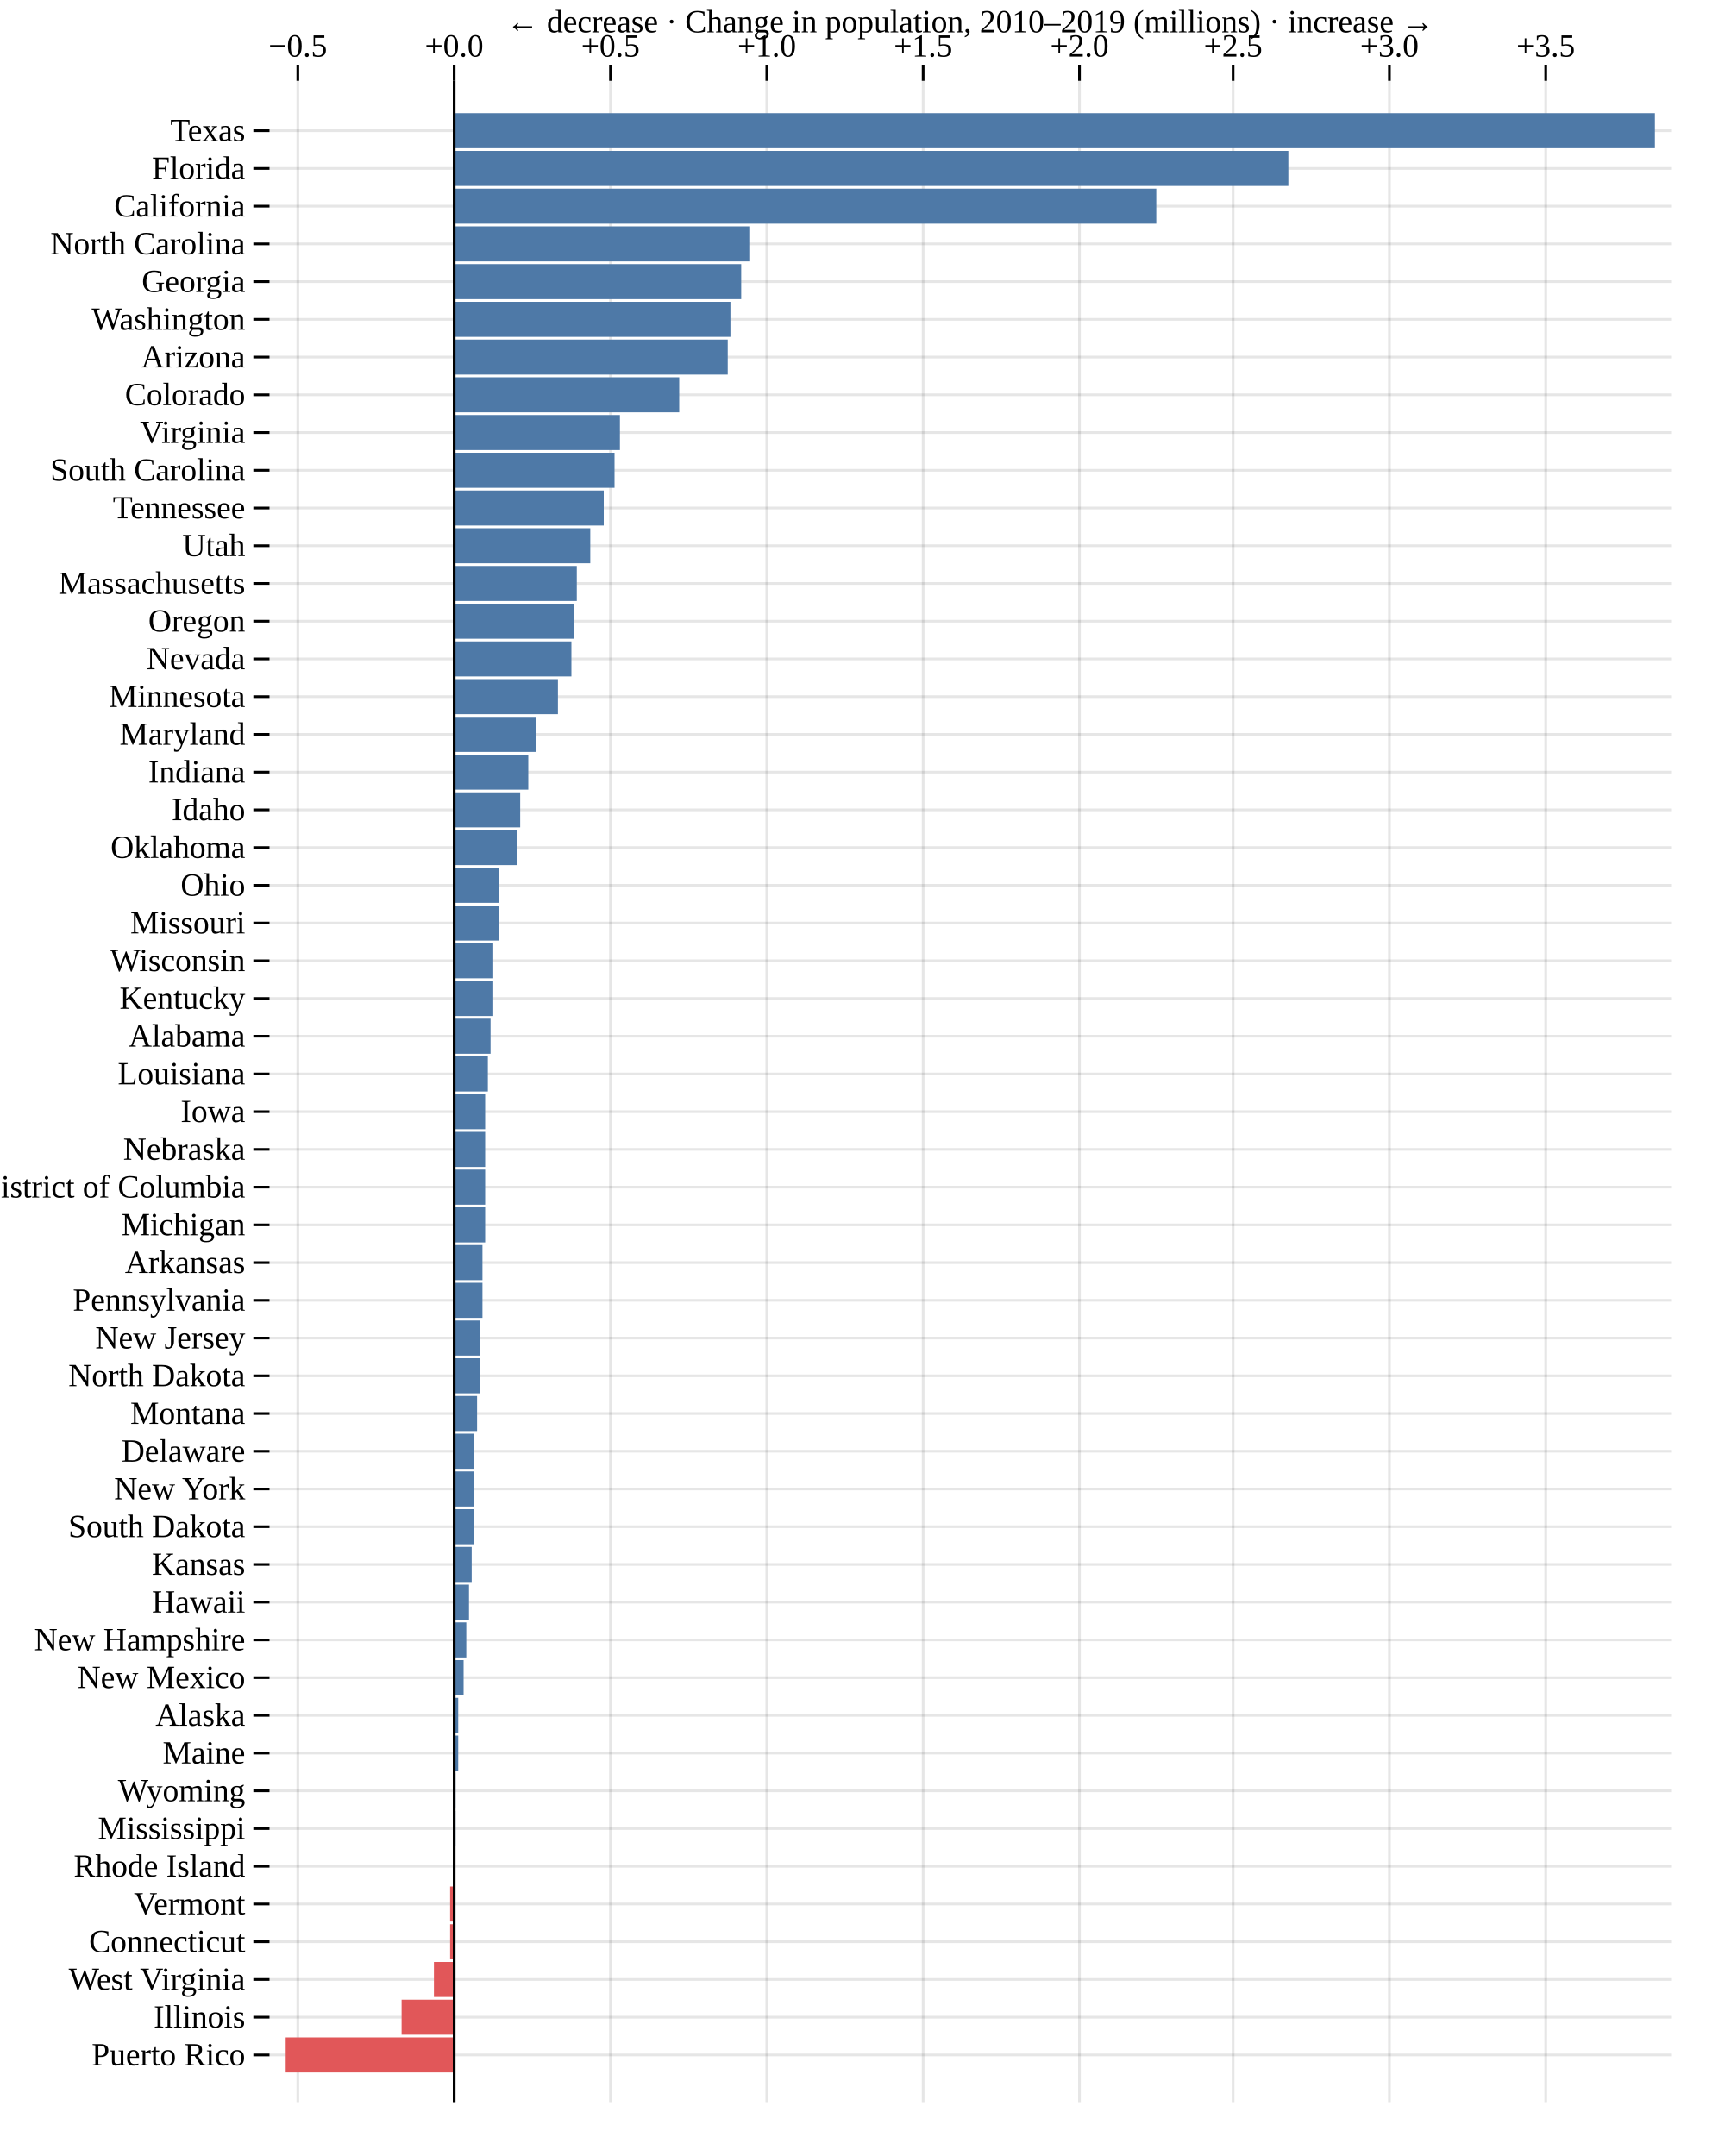
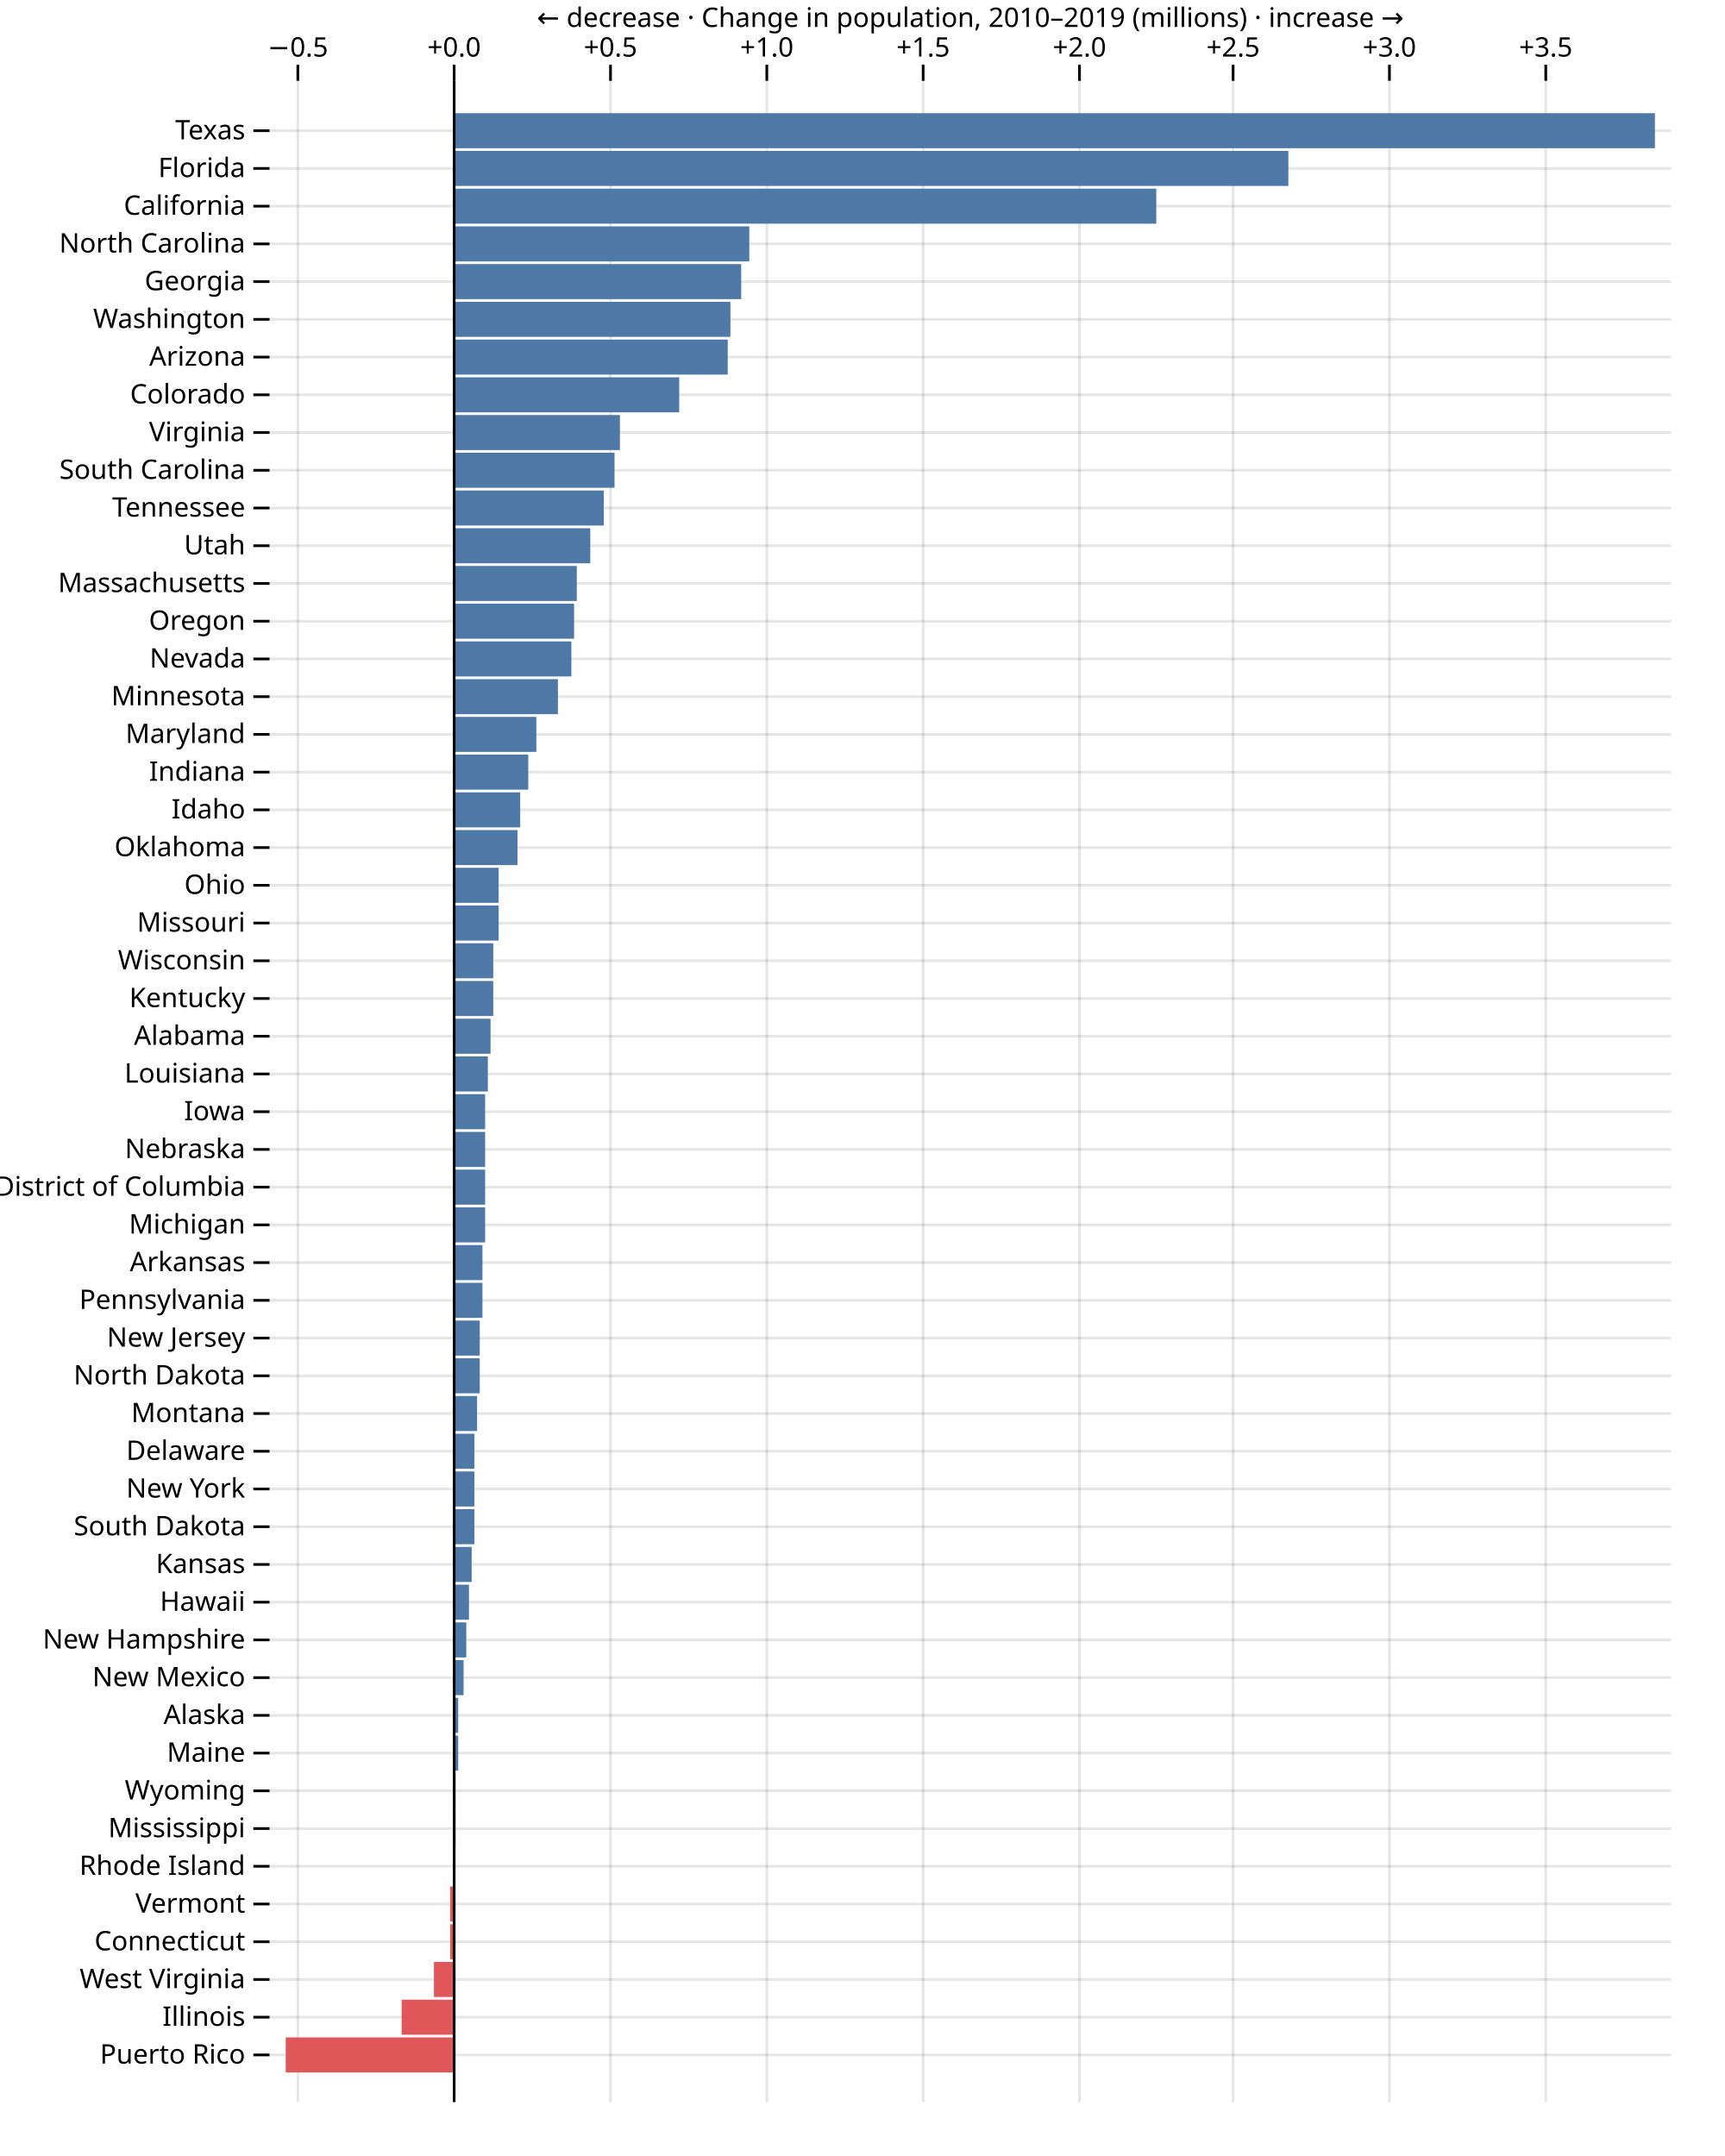
- <svg xmlns="http://www.w3.org/2000/svg" class="plot" fill="currentColor" text-anchor="middle" width="640" height="800" viewBox="0 0 640 800">
+ <svg xmlns="http://www.w3.org/2000/svg" class="plot" fill="currentColor" font-family="system-ui, sans-serif" font-size="10" font-variant="tabular-nums" text-anchor="middle" width="640" height="800" viewBox="0 0 640 800">
+   <style>
+     .plot {
+       display: block;
+       background: white;
+       height: auto;
+       height: intrinsic;
+       max-width: 100%;
+     }
+ 
+     .plot text {
+       white-space: pre;
+     }
+   </style>
  <g transform="translate(100,0)" fill="none" text-anchor="end">
    <g class="tick" opacity="1" transform="translate(0,48.5)">
      <line stroke="currentColor" x2="-6" />
      <line stroke="currentColor" x2="520" stroke-opacity="0.1" />
      <text fill="currentColor" x="-9" dy="0.32em">Texas</text>
    </g>
    <g class="tick" opacity="1" transform="translate(0,62.5)">
      <line stroke="currentColor" x2="-6" />
      <line stroke="currentColor" x2="520" stroke-opacity="0.1" />
      <text fill="currentColor" x="-9" dy="0.32em">Florida</text>
    </g>
    <g class="tick" opacity="1" transform="translate(0,76.5)">
      <line stroke="currentColor" x2="-6" />
      <line stroke="currentColor" x2="520" stroke-opacity="0.1" />
      <text fill="currentColor" x="-9" dy="0.32em">California</text>
    </g>
    <g class="tick" opacity="1" transform="translate(0,90.5)">
      <line stroke="currentColor" x2="-6" />
      <line stroke="currentColor" x2="520" stroke-opacity="0.1" />
      <text fill="currentColor" x="-9" dy="0.32em">North Carolina</text>
    </g>
    <g class="tick" opacity="1" transform="translate(0,104.5)">
      <line stroke="currentColor" x2="-6" />
      <line stroke="currentColor" x2="520" stroke-opacity="0.1" />
      <text fill="currentColor" x="-9" dy="0.32em">Georgia</text>
    </g>
    <g class="tick" opacity="1" transform="translate(0,118.5)">
      <line stroke="currentColor" x2="-6" />
      <line stroke="currentColor" x2="520" stroke-opacity="0.1" />
      <text fill="currentColor" x="-9" dy="0.32em">Washington</text>
    </g>
    <g class="tick" opacity="1" transform="translate(0,132.5)">
      <line stroke="currentColor" x2="-6" />
      <line stroke="currentColor" x2="520" stroke-opacity="0.1" />
      <text fill="currentColor" x="-9" dy="0.32em">Arizona</text>
    </g>
    <g class="tick" opacity="1" transform="translate(0,146.5)">
      <line stroke="currentColor" x2="-6" />
      <line stroke="currentColor" x2="520" stroke-opacity="0.1" />
      <text fill="currentColor" x="-9" dy="0.32em">Colorado</text>
    </g>
    <g class="tick" opacity="1" transform="translate(0,160.5)">
      <line stroke="currentColor" x2="-6" />
      <line stroke="currentColor" x2="520" stroke-opacity="0.1" />
      <text fill="currentColor" x="-9" dy="0.32em">Virginia</text>
    </g>
    <g class="tick" opacity="1" transform="translate(0,174.5)">
      <line stroke="currentColor" x2="-6" />
      <line stroke="currentColor" x2="520" stroke-opacity="0.1" />
      <text fill="currentColor" x="-9" dy="0.32em">South Carolina</text>
    </g>
    <g class="tick" opacity="1" transform="translate(0,188.5)">
      <line stroke="currentColor" x2="-6" />
      <line stroke="currentColor" x2="520" stroke-opacity="0.1" />
      <text fill="currentColor" x="-9" dy="0.32em">Tennessee</text>
    </g>
    <g class="tick" opacity="1" transform="translate(0,202.5)">
      <line stroke="currentColor" x2="-6" />
      <line stroke="currentColor" x2="520" stroke-opacity="0.1" />
      <text fill="currentColor" x="-9" dy="0.32em">Utah</text>
    </g>
    <g class="tick" opacity="1" transform="translate(0,216.5)">
      <line stroke="currentColor" x2="-6" />
      <line stroke="currentColor" x2="520" stroke-opacity="0.1" />
      <text fill="currentColor" x="-9" dy="0.32em">Massachusetts</text>
    </g>
    <g class="tick" opacity="1" transform="translate(0,230.5)">
      <line stroke="currentColor" x2="-6" />
      <line stroke="currentColor" x2="520" stroke-opacity="0.1" />
      <text fill="currentColor" x="-9" dy="0.32em">Oregon</text>
    </g>
    <g class="tick" opacity="1" transform="translate(0,244.5)">
      <line stroke="currentColor" x2="-6" />
      <line stroke="currentColor" x2="520" stroke-opacity="0.1" />
      <text fill="currentColor" x="-9" dy="0.32em">Nevada</text>
    </g>
    <g class="tick" opacity="1" transform="translate(0,258.5)">
      <line stroke="currentColor" x2="-6" />
      <line stroke="currentColor" x2="520" stroke-opacity="0.1" />
      <text fill="currentColor" x="-9" dy="0.32em">Minnesota</text>
    </g>
    <g class="tick" opacity="1" transform="translate(0,272.5)">
      <line stroke="currentColor" x2="-6" />
      <line stroke="currentColor" x2="520" stroke-opacity="0.1" />
      <text fill="currentColor" x="-9" dy="0.32em">Maryland</text>
    </g>
    <g class="tick" opacity="1" transform="translate(0,286.5)">
      <line stroke="currentColor" x2="-6" />
      <line stroke="currentColor" x2="520" stroke-opacity="0.1" />
      <text fill="currentColor" x="-9" dy="0.32em">Indiana</text>
    </g>
    <g class="tick" opacity="1" transform="translate(0,300.5)">
      <line stroke="currentColor" x2="-6" />
      <line stroke="currentColor" x2="520" stroke-opacity="0.1" />
      <text fill="currentColor" x="-9" dy="0.32em">Idaho</text>
    </g>
    <g class="tick" opacity="1" transform="translate(0,314.5)">
      <line stroke="currentColor" x2="-6" />
      <line stroke="currentColor" x2="520" stroke-opacity="0.1" />
      <text fill="currentColor" x="-9" dy="0.32em">Oklahoma</text>
    </g>
    <g class="tick" opacity="1" transform="translate(0,328.5)">
      <line stroke="currentColor" x2="-6" />
      <line stroke="currentColor" x2="520" stroke-opacity="0.1" />
      <text fill="currentColor" x="-9" dy="0.32em">Ohio</text>
    </g>
    <g class="tick" opacity="1" transform="translate(0,342.5)">
      <line stroke="currentColor" x2="-6" />
      <line stroke="currentColor" x2="520" stroke-opacity="0.1" />
      <text fill="currentColor" x="-9" dy="0.32em">Missouri</text>
    </g>
    <g class="tick" opacity="1" transform="translate(0,356.5)">
      <line stroke="currentColor" x2="-6" />
      <line stroke="currentColor" x2="520" stroke-opacity="0.1" />
      <text fill="currentColor" x="-9" dy="0.32em">Wisconsin</text>
    </g>
    <g class="tick" opacity="1" transform="translate(0,370.5)">
      <line stroke="currentColor" x2="-6" />
      <line stroke="currentColor" x2="520" stroke-opacity="0.1" />
      <text fill="currentColor" x="-9" dy="0.32em">Kentucky</text>
    </g>
    <g class="tick" opacity="1" transform="translate(0,384.5)">
      <line stroke="currentColor" x2="-6" />
      <line stroke="currentColor" x2="520" stroke-opacity="0.1" />
      <text fill="currentColor" x="-9" dy="0.32em">Alabama</text>
    </g>
    <g class="tick" opacity="1" transform="translate(0,398.5)">
      <line stroke="currentColor" x2="-6" />
      <line stroke="currentColor" x2="520" stroke-opacity="0.1" />
      <text fill="currentColor" x="-9" dy="0.32em">Louisiana</text>
    </g>
    <g class="tick" opacity="1" transform="translate(0,412.5)">
      <line stroke="currentColor" x2="-6" />
      <line stroke="currentColor" x2="520" stroke-opacity="0.1" />
      <text fill="currentColor" x="-9" dy="0.32em">Iowa</text>
    </g>
    <g class="tick" opacity="1" transform="translate(0,426.5)">
      <line stroke="currentColor" x2="-6" />
      <line stroke="currentColor" x2="520" stroke-opacity="0.1" />
      <text fill="currentColor" x="-9" dy="0.32em">Nebraska</text>
    </g>
    <g class="tick" opacity="1" transform="translate(0,440.5)">
      <line stroke="currentColor" x2="-6" />
      <line stroke="currentColor" x2="520" stroke-opacity="0.1" />
      <text fill="currentColor" x="-9" dy="0.32em">District of Columbia</text>
    </g>
    <g class="tick" opacity="1" transform="translate(0,454.5)">
      <line stroke="currentColor" x2="-6" />
      <line stroke="currentColor" x2="520" stroke-opacity="0.1" />
      <text fill="currentColor" x="-9" dy="0.32em">Michigan</text>
    </g>
    <g class="tick" opacity="1" transform="translate(0,468.5)">
      <line stroke="currentColor" x2="-6" />
      <line stroke="currentColor" x2="520" stroke-opacity="0.1" />
      <text fill="currentColor" x="-9" dy="0.32em">Arkansas</text>
    </g>
    <g class="tick" opacity="1" transform="translate(0,482.5)">
      <line stroke="currentColor" x2="-6" />
      <line stroke="currentColor" x2="520" stroke-opacity="0.1" />
      <text fill="currentColor" x="-9" dy="0.32em">Pennsylvania</text>
    </g>
    <g class="tick" opacity="1" transform="translate(0,496.5)">
      <line stroke="currentColor" x2="-6" />
      <line stroke="currentColor" x2="520" stroke-opacity="0.1" />
      <text fill="currentColor" x="-9" dy="0.32em">New Jersey</text>
    </g>
    <g class="tick" opacity="1" transform="translate(0,510.5)">
      <line stroke="currentColor" x2="-6" />
      <line stroke="currentColor" x2="520" stroke-opacity="0.1" />
      <text fill="currentColor" x="-9" dy="0.32em">North Dakota</text>
    </g>
    <g class="tick" opacity="1" transform="translate(0,524.5)">
      <line stroke="currentColor" x2="-6" />
      <line stroke="currentColor" x2="520" stroke-opacity="0.1" />
      <text fill="currentColor" x="-9" dy="0.32em">Montana</text>
    </g>
    <g class="tick" opacity="1" transform="translate(0,538.5)">
      <line stroke="currentColor" x2="-6" />
      <line stroke="currentColor" x2="520" stroke-opacity="0.1" />
      <text fill="currentColor" x="-9" dy="0.32em">Delaware</text>
    </g>
    <g class="tick" opacity="1" transform="translate(0,552.5)">
      <line stroke="currentColor" x2="-6" />
      <line stroke="currentColor" x2="520" stroke-opacity="0.1" />
      <text fill="currentColor" x="-9" dy="0.32em">New York</text>
    </g>
    <g class="tick" opacity="1" transform="translate(0,566.5)">
      <line stroke="currentColor" x2="-6" />
      <line stroke="currentColor" x2="520" stroke-opacity="0.1" />
      <text fill="currentColor" x="-9" dy="0.32em">South Dakota</text>
    </g>
    <g class="tick" opacity="1" transform="translate(0,580.5)">
      <line stroke="currentColor" x2="-6" />
      <line stroke="currentColor" x2="520" stroke-opacity="0.1" />
      <text fill="currentColor" x="-9" dy="0.32em">Kansas</text>
    </g>
    <g class="tick" opacity="1" transform="translate(0,594.5)">
      <line stroke="currentColor" x2="-6" />
      <line stroke="currentColor" x2="520" stroke-opacity="0.1" />
      <text fill="currentColor" x="-9" dy="0.32em">Hawaii</text>
    </g>
    <g class="tick" opacity="1" transform="translate(0,608.5)">
      <line stroke="currentColor" x2="-6" />
      <line stroke="currentColor" x2="520" stroke-opacity="0.1" />
      <text fill="currentColor" x="-9" dy="0.32em">New Hampshire</text>
    </g>
    <g class="tick" opacity="1" transform="translate(0,622.5)">
      <line stroke="currentColor" x2="-6" />
      <line stroke="currentColor" x2="520" stroke-opacity="0.1" />
      <text fill="currentColor" x="-9" dy="0.32em">New Mexico</text>
    </g>
    <g class="tick" opacity="1" transform="translate(0,636.5)">
      <line stroke="currentColor" x2="-6" />
      <line stroke="currentColor" x2="520" stroke-opacity="0.1" />
      <text fill="currentColor" x="-9" dy="0.32em">Alaska</text>
    </g>
    <g class="tick" opacity="1" transform="translate(0,650.5)">
      <line stroke="currentColor" x2="-6" />
      <line stroke="currentColor" x2="520" stroke-opacity="0.1" />
      <text fill="currentColor" x="-9" dy="0.32em">Maine</text>
    </g>
    <g class="tick" opacity="1" transform="translate(0,664.5)">
      <line stroke="currentColor" x2="-6" />
      <line stroke="currentColor" x2="520" stroke-opacity="0.1" />
      <text fill="currentColor" x="-9" dy="0.32em">Wyoming</text>
    </g>
    <g class="tick" opacity="1" transform="translate(0,678.5)">
      <line stroke="currentColor" x2="-6" />
      <line stroke="currentColor" x2="520" stroke-opacity="0.1" />
      <text fill="currentColor" x="-9" dy="0.32em">Mississippi</text>
    </g>
    <g class="tick" opacity="1" transform="translate(0,692.5)">
      <line stroke="currentColor" x2="-6" />
      <line stroke="currentColor" x2="520" stroke-opacity="0.1" />
      <text fill="currentColor" x="-9" dy="0.32em">Rhode Island</text>
    </g>
    <g class="tick" opacity="1" transform="translate(0,706.5)">
      <line stroke="currentColor" x2="-6" />
      <line stroke="currentColor" x2="520" stroke-opacity="0.1" />
      <text fill="currentColor" x="-9" dy="0.32em">Vermont</text>
    </g>
    <g class="tick" opacity="1" transform="translate(0,720.5)">
      <line stroke="currentColor" x2="-6" />
      <line stroke="currentColor" x2="520" stroke-opacity="0.1" />
      <text fill="currentColor" x="-9" dy="0.32em">Connecticut</text>
    </g>
    <g class="tick" opacity="1" transform="translate(0,734.5)">
      <line stroke="currentColor" x2="-6" />
      <line stroke="currentColor" x2="520" stroke-opacity="0.1" />
      <text fill="currentColor" x="-9" dy="0.32em">West Virginia</text>
    </g>
    <g class="tick" opacity="1" transform="translate(0,748.5)">
      <line stroke="currentColor" x2="-6" />
      <line stroke="currentColor" x2="520" stroke-opacity="0.1" />
      <text fill="currentColor" x="-9" dy="0.32em">Illinois</text>
    </g>
    <g class="tick" opacity="1" transform="translate(0,762.5)">
      <line stroke="currentColor" x2="-6" />
      <line stroke="currentColor" x2="520" stroke-opacity="0.1" />
      <text fill="currentColor" x="-9" dy="0.32em">Puerto Rico</text>
    </g>
  </g>
  <g transform="translate(0,30)" fill="none" text-anchor="middle">
    <g class="tick" opacity="1" transform="translate(110.5,0)">
      <line stroke="currentColor" y2="-6" />
      <line stroke="currentColor" y2="750" stroke-opacity="0.1" />
      <text fill="currentColor" y="-9" dy="0em">−0.5</text>
    </g>
    <g class="tick" opacity="1" transform="translate(168.5,0)">
      <line stroke="currentColor" y2="-6" />
      <line stroke="currentColor" y2="750" stroke-opacity="0.1" />
      <text fill="currentColor" y="-9" dy="0em">+0.0</text>
    </g>
    <g class="tick" opacity="1" transform="translate(226.5,0)">
      <line stroke="currentColor" y2="-6" />
      <line stroke="currentColor" y2="750" stroke-opacity="0.1" />
      <text fill="currentColor" y="-9" dy="0em">+0.5</text>
    </g>
    <g class="tick" opacity="1" transform="translate(284.5,0)">
      <line stroke="currentColor" y2="-6" />
      <line stroke="currentColor" y2="750" stroke-opacity="0.1" />
      <text fill="currentColor" y="-9" dy="0em">+1.0</text>
    </g>
    <g class="tick" opacity="1" transform="translate(342.5,0)">
      <line stroke="currentColor" y2="-6" />
      <line stroke="currentColor" y2="750" stroke-opacity="0.1" />
      <text fill="currentColor" y="-9" dy="0em">+1.5</text>
    </g>
    <g class="tick" opacity="1" transform="translate(400.5,0)">
      <line stroke="currentColor" y2="-6" />
      <line stroke="currentColor" y2="750" stroke-opacity="0.1" />
      <text fill="currentColor" y="-9" dy="0em">+2.0</text>
    </g>
    <g class="tick" opacity="1" transform="translate(457.5,0)">
      <line stroke="currentColor" y2="-6" />
      <line stroke="currentColor" y2="750" stroke-opacity="0.1" />
      <text fill="currentColor" y="-9" dy="0em">+2.5</text>
    </g>
    <g class="tick" opacity="1" transform="translate(515.5,0)">
      <line stroke="currentColor" y2="-6" />
      <line stroke="currentColor" y2="750" stroke-opacity="0.1" />
      <text fill="currentColor" y="-9" dy="0em">+3.0</text>
    </g>
    <g class="tick" opacity="1" transform="translate(573.5,0)">
      <line stroke="currentColor" y2="-6" />
      <line stroke="currentColor" y2="750" stroke-opacity="0.1" />
      <text fill="currentColor" y="-9" dy="0em">+3.5</text>
    </g>
    <text fill="currentColor" transform="translate(360,-30)" dy="1em" text-anchor="middle">← decrease · Change in population, 2010–2019 (millions) · increase →</text>
  </g>
  <g>
    <rect x="168" width="261" y="70" height="13" fill="rgb(78, 121, 167)" />
    <rect x="168" width="446" y="42" height="13" fill="rgb(78, 121, 167)" />
    <rect x="168" width="310" y="56" height="13" fill="rgb(78, 121, 167)" />
    <rect x="168" width="8" y="546" height="13" fill="rgb(78, 121, 167)" />
    <rect x="168" width="11" y="476" height="13" fill="rgb(78, 121, 167)" />
    <rect x="149" width="19" y="742" height="13" fill="rgb(225, 87, 89)" />
    <rect x="168" width="17" y="322" height="13" fill="rgb(78, 121, 167)" />
    <rect x="168" width="107" y="98" height="13" fill="rgb(78, 121, 167)" />
    <rect x="168" width="110" y="84" height="13" fill="rgb(78, 121, 167)" />
    <rect x="168" width="12" y="448" height="13" fill="rgb(78, 121, 167)" />
    <rect x="168" width="10" y="490" height="13" fill="rgb(78, 121, 167)" />
    <rect x="168" width="62" y="154" height="13" fill="rgb(78, 121, 167)" />
    <rect x="168" width="103" y="112" height="13" fill="rgb(78, 121, 167)" />
    <rect x="168" width="102" y="126" height="13" fill="rgb(78, 121, 167)" />
    <rect x="168" width="46" y="210" height="13" fill="rgb(78, 121, 167)" />
    <rect x="168" width="56" y="182" height="13" fill="rgb(78, 121, 167)" />
    <rect x="168" width="28" y="280" height="13" fill="rgb(78, 121, 167)" />
    <rect x="168" width="17" y="336" height="13" fill="rgb(78, 121, 167)" />
    <rect x="168" width="31" y="266" height="13" fill="rgb(78, 121, 167)" />
    <rect x="168" width="15" y="350" height="13" fill="rgb(78, 121, 167)" />
    <rect x="168" width="84" y="140" height="13" fill="rgb(78, 121, 167)" />
    <rect x="168" width="39" y="252" height="13" fill="rgb(78, 121, 167)" />
    <rect x="168" width="60" y="168" height="13" fill="rgb(78, 121, 167)" />
    <rect x="168" width="14" y="378" height="13" fill="rgb(78, 121, 167)" />
    <rect x="168" width="13" y="392" height="13" fill="rgb(78, 121, 167)" />
    <rect x="168" width="15" y="364" height="13" fill="rgb(78, 121, 167)" />
    <rect x="168" width="45" y="224" height="13" fill="rgb(78, 121, 167)" />
    <rect x="168" width="24" y="308" height="13" fill="rgb(78, 121, 167)" />
    <rect x="167" width="1" y="714" height="13" fill="rgb(225, 87, 89)" />
    <rect x="168" width="51" y="196" height="13" fill="rgb(78, 121, 167)" />
    <rect x="106" width="62" y="756" height="13" fill="rgb(225, 87, 89)" />
    <rect x="168" width="12" y="406" height="13" fill="rgb(78, 121, 167)" />
    <rect x="168" width="44" y="238" height="13" fill="rgb(78, 121, 167)" />
    <rect x="168" width="11" y="462" height="13" fill="rgb(78, 121, 167)" />
    <rect x="168" width="1" y="672" height="13" fill="rgb(78, 121, 167)" />
    <rect x="168" width="7" y="574" height="13" fill="rgb(78, 121, 167)" />
    <rect x="168" width="4" y="616" height="13" fill="rgb(78, 121, 167)" />
    <rect x="168" width="12" y="420" height="13" fill="rgb(78, 121, 167)" />
    <rect x="161" width="7" y="728" height="13" fill="rgb(225, 87, 89)" />
    <rect x="168" width="25" y="294" height="13" fill="rgb(78, 121, 167)" />
    <rect x="168" width="6" y="588" height="13" fill="rgb(78, 121, 167)" />
    <rect x="168" width="5" y="602" height="13" fill="rgb(78, 121, 167)" />
    <rect x="168" width="2" y="644" height="13" fill="rgb(78, 121, 167)" />
    <rect x="168" width="9" y="518" height="13" fill="rgb(78, 121, 167)" />
    <rect x="168" width="0" y="686" height="13" fill="rgb(78, 121, 167)" />
    <rect x="168" width="8" y="532" height="13" fill="rgb(78, 121, 167)" />
    <rect x="168" width="8" y="560" height="13" fill="rgb(78, 121, 167)" />
    <rect x="168" width="10" y="504" height="13" fill="rgb(78, 121, 167)" />
    <rect x="168" width="2" y="630" height="13" fill="rgb(78, 121, 167)" />
    <rect x="168" width="12" y="434" height="13" fill="rgb(78, 121, 167)" />
    <rect x="167" width="1" y="700" height="13" fill="rgb(225, 87, 89)" />
    <rect x="168" width="1" y="658" height="13" fill="rgb(78, 121, 167)" />
  </g>
  <g stroke="currentColor" transform="translate(0.5,0)">
    <line x1="168" x2="168" y1="30" y2="780" />
  </g>
</svg>
